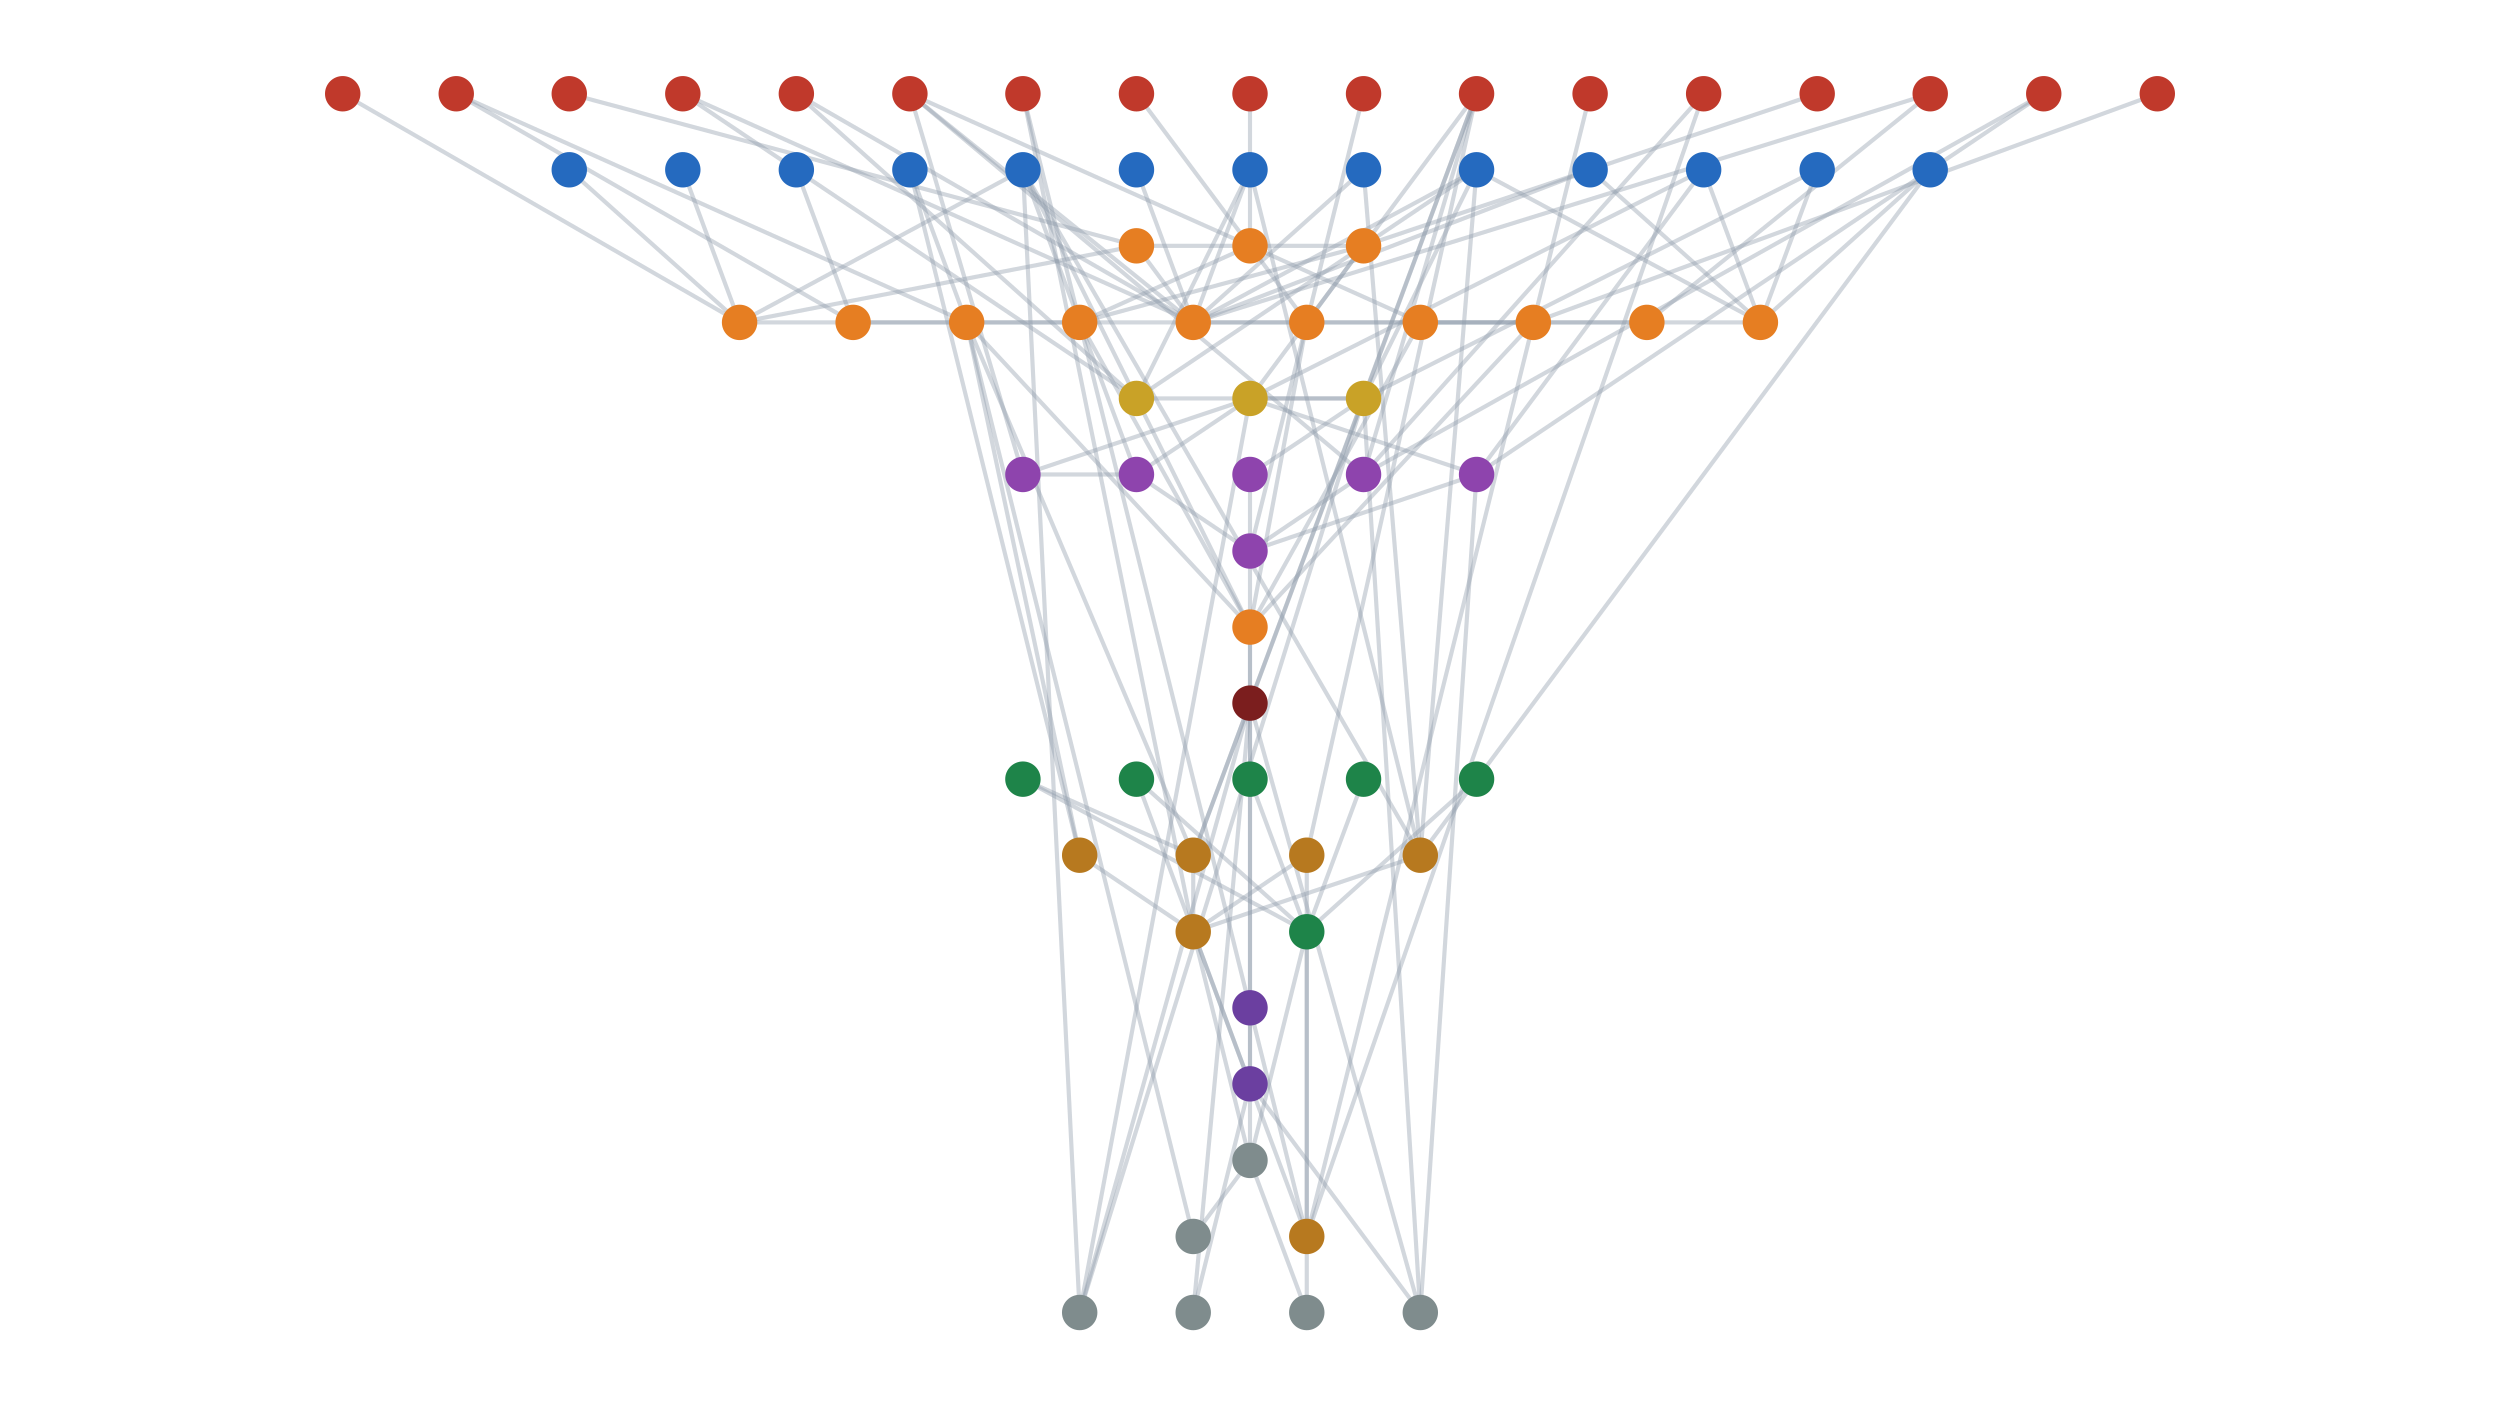
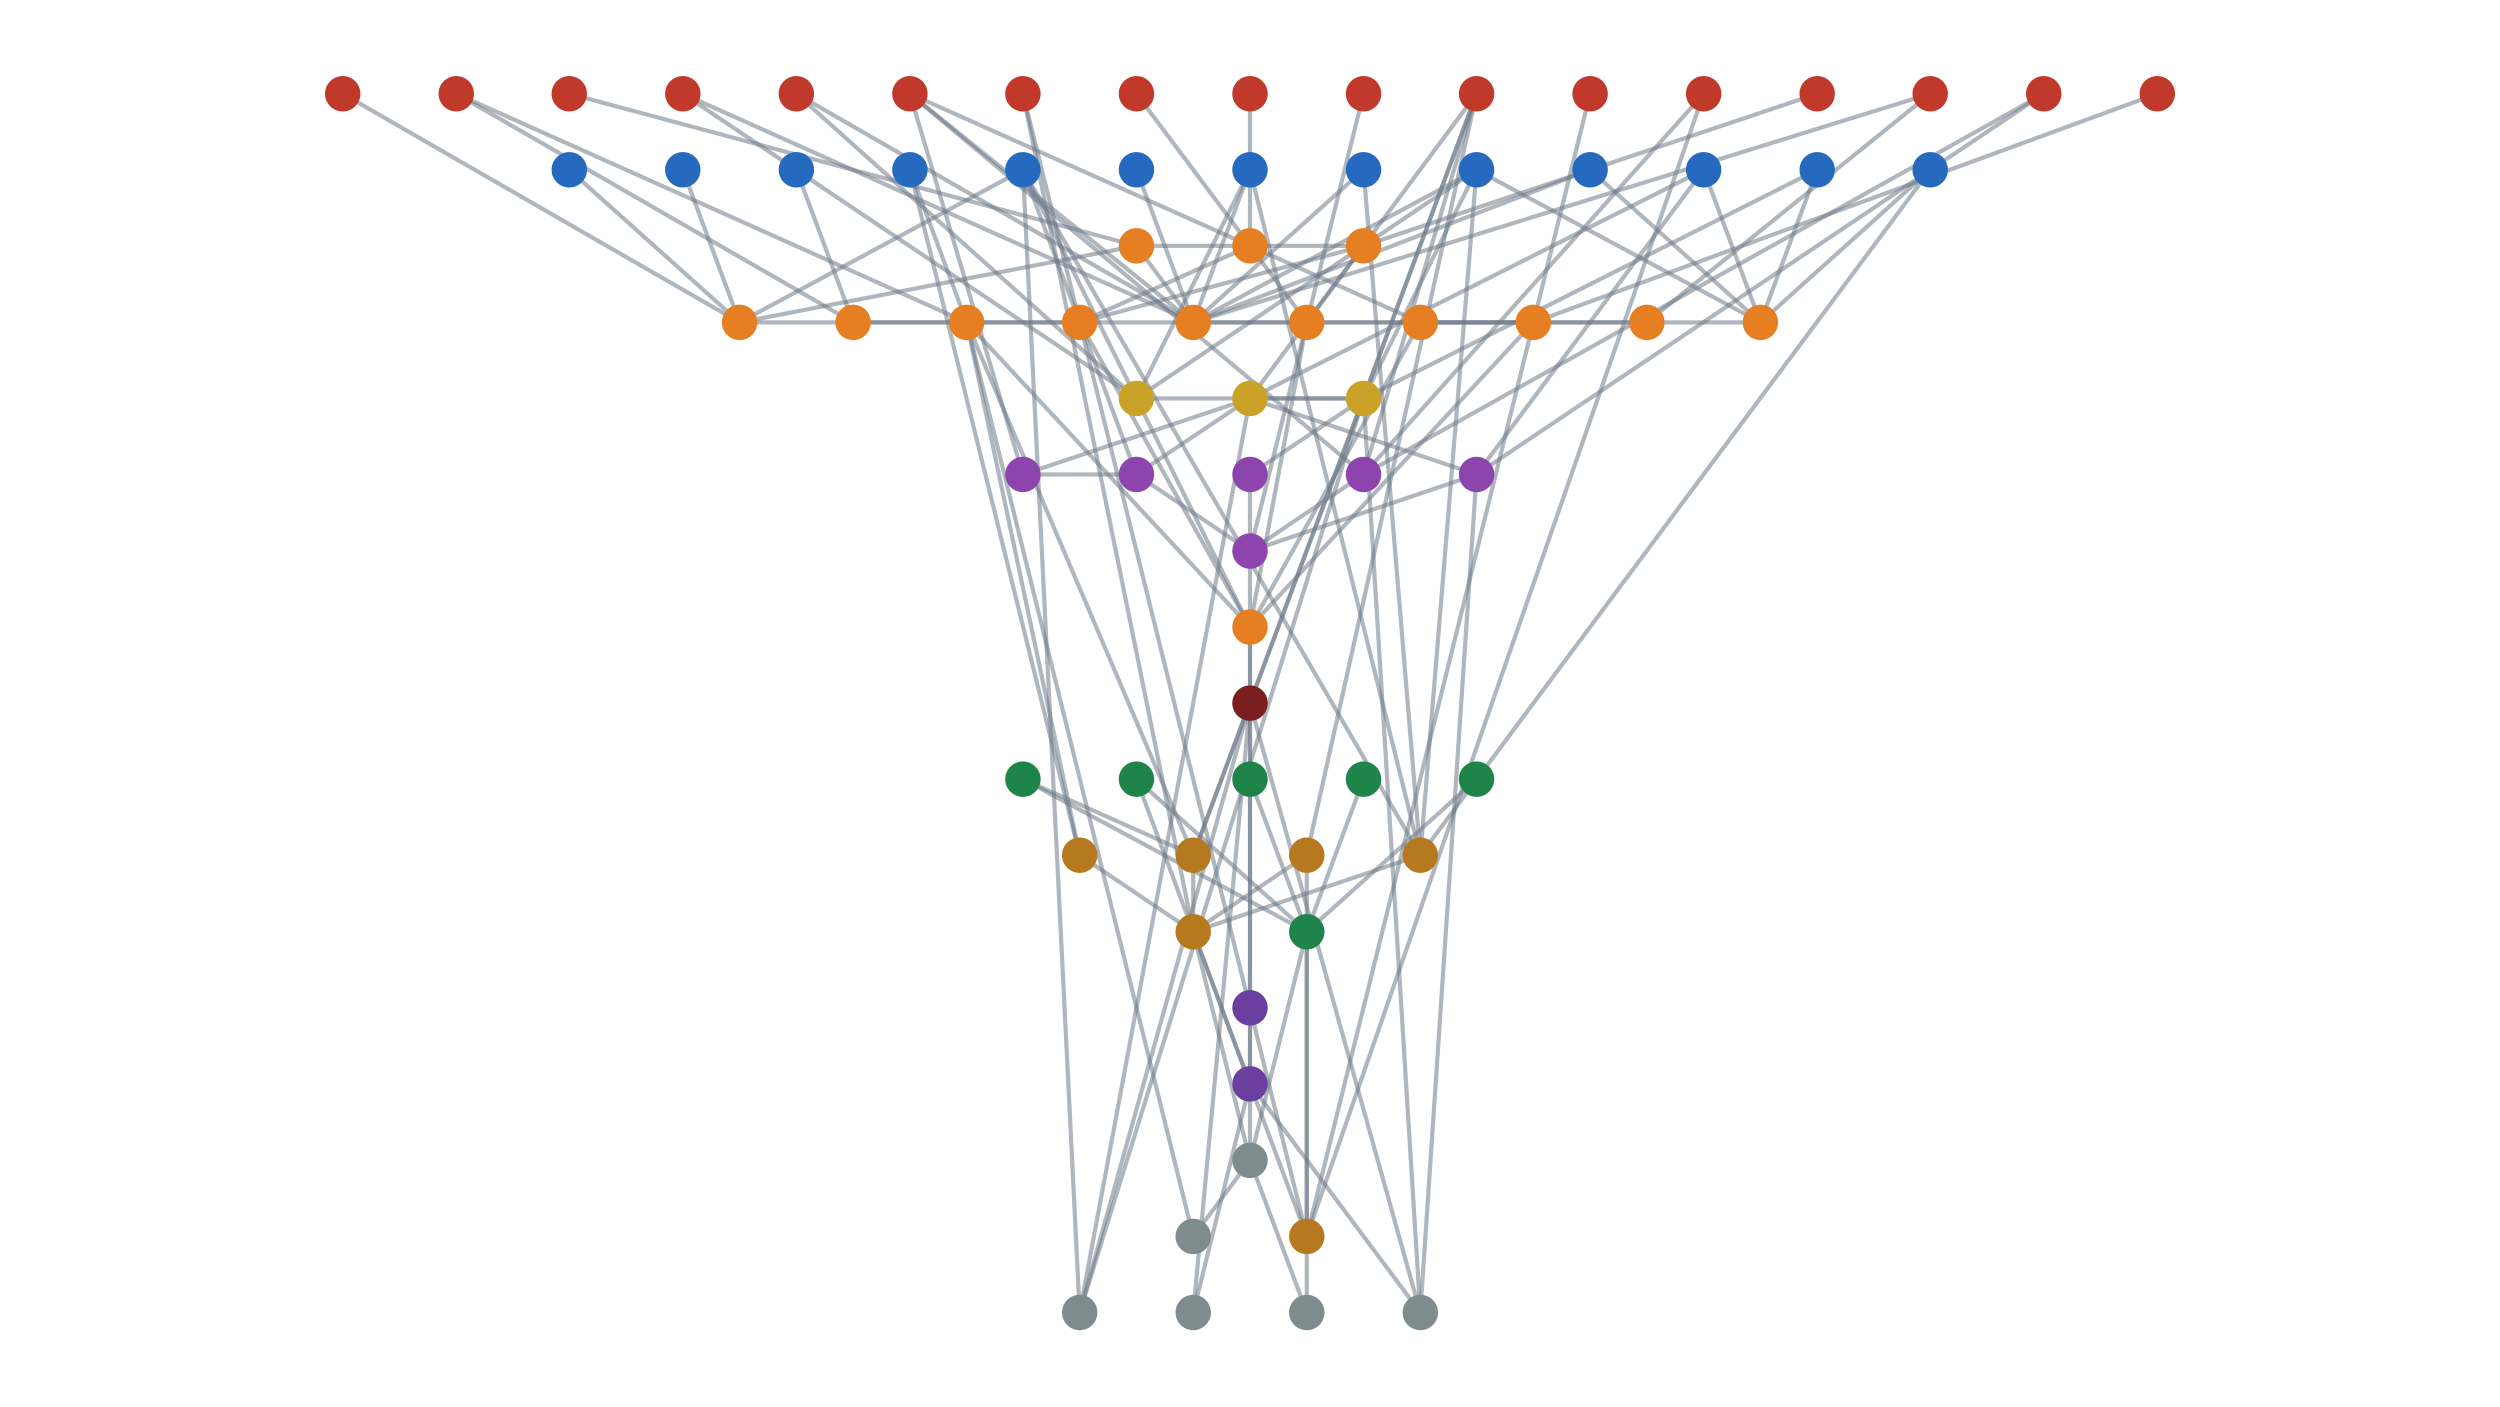
<svg xmlns="http://www.w3.org/2000/svg" viewBox="0 0 480 270" role="img" aria-hidden="true">
-   <g stroke="#8E9BAA" stroke-opacity="0.4" stroke-width="0.8">
+   <g stroke="#6E7A89" stroke-opacity="0.55" stroke-width="0.8">
    <line x1="109.3" y1="18.0" x2="218.2" y2="47.2" />
    <line x1="174.7" y1="18.0" x2="240.0" y2="47.2" />
    <line x1="218.2" y1="18.0" x2="240.0" y2="47.2" />
    <line x1="240.0" y1="18.0" x2="240.0" y2="47.2" />
    <line x1="348.9" y1="18.0" x2="261.8" y2="47.2" />
    <line x1="218.2" y1="47.2" x2="261.8" y2="47.2" />
    <line x1="87.6" y1="18.0" x2="185.6" y2="61.9" />
    <line x1="174.7" y1="32.6" x2="185.6" y2="61.9" />
    <line x1="174.7" y1="18.0" x2="229.1" y2="61.9" />
    <line x1="131.1" y1="18.0" x2="229.1" y2="61.9" />
    <line x1="370.6" y1="18.0" x2="229.1" y2="61.9" />
    <line x1="152.9" y1="18.0" x2="229.1" y2="61.9" />
    <line x1="218.2" y1="47.2" x2="229.1" y2="61.9" />
    <line x1="261.8" y1="32.6" x2="229.1" y2="61.9" />
    <line x1="240.0" y1="32.6" x2="229.1" y2="61.9" />
    <line x1="283.5" y1="32.6" x2="229.1" y2="61.9" />
    <line x1="305.3" y1="32.6" x2="229.1" y2="61.9" />
    <line x1="218.2" y1="32.6" x2="229.1" y2="61.9" />
    <line x1="109.3" y1="32.6" x2="142.0" y2="61.9" />
    <line x1="196.4" y1="32.6" x2="142.0" y2="61.9" />
    <line x1="131.1" y1="32.6" x2="142.0" y2="61.9" />
    <line x1="65.8" y1="18.0" x2="142.0" y2="61.9" />
    <line x1="218.2" y1="47.2" x2="142.0" y2="61.9" />
    <line x1="152.9" y1="32.6" x2="163.8" y2="61.9" />
    <line x1="87.6" y1="18.0" x2="163.8" y2="61.9" />
    <line x1="327.1" y1="32.6" x2="338.0" y2="61.9" />
    <line x1="283.5" y1="32.6" x2="338.0" y2="61.9" />
    <line x1="348.9" y1="32.6" x2="338.0" y2="61.9" />
    <line x1="305.3" y1="32.6" x2="338.0" y2="61.9" />
    <line x1="370.6" y1="32.6" x2="338.0" y2="61.9" />
    <line x1="261.8" y1="47.2" x2="250.9" y2="61.9" />
    <line x1="240.0" y1="47.2" x2="250.9" y2="61.9" />
    <line x1="229.1" y1="61.9" x2="250.9" y2="61.9" />
    <line x1="261.8" y1="47.2" x2="207.3" y2="61.9" />
    <line x1="240.0" y1="47.2" x2="207.3" y2="61.9" />
    <line x1="142.0" y1="61.9" x2="207.3" y2="61.9" />
    <line x1="414.2" y1="18.0" x2="294.4" y2="61.9" />
    <line x1="163.8" y1="61.9" x2="294.4" y2="61.9" />
    <line x1="240.0" y1="47.2" x2="272.7" y2="61.9" />
    <line x1="338.0" y1="61.9" x2="272.7" y2="61.9" />
    <line x1="370.6" y1="18.0" x2="316.2" y2="61.9" />
    <line x1="250.9" y1="61.9" x2="316.2" y2="61.9" />
    <line x1="152.9" y1="18.0" x2="218.2" y2="76.5" />
    <line x1="131.1" y1="18.0" x2="218.2" y2="76.5" />
    <line x1="240.0" y1="32.6" x2="218.2" y2="76.5" />
    <line x1="283.5" y1="32.6" x2="218.2" y2="76.5" />
    <line x1="218.2" y1="76.5" x2="261.8" y2="76.5" />
    <line x1="283.5" y1="18.0" x2="261.8" y2="76.5" />
    <line x1="283.5" y1="32.6" x2="261.8" y2="76.5" />
    <line x1="348.9" y1="32.6" x2="261.8" y2="76.5" />
    <line x1="261.8" y1="76.5" x2="240.0" y2="76.5" />
    <line x1="327.1" y1="32.6" x2="240.0" y2="76.5" />
    <line x1="283.5" y1="18.0" x2="240.0" y2="76.5" />
    <line x1="240.0" y1="76.5" x2="218.2" y2="91.1" />
    <line x1="196.4" y1="32.6" x2="218.2" y2="91.1" />
    <line x1="240.0" y1="76.5" x2="196.4" y2="91.1" />
    <line x1="174.7" y1="18.0" x2="196.4" y2="91.1" />
    <line x1="196.4" y1="91.1" x2="218.2" y2="91.1" />
    <line x1="261.8" y1="76.5" x2="240.0" y2="91.1" />
    <line x1="283.5" y1="18.0" x2="261.8" y2="91.1" />
    <line x1="392.4" y1="18.0" x2="261.8" y2="91.1" />
    <line x1="327.1" y1="18.0" x2="261.8" y2="91.1" />
    <line x1="174.7" y1="18.0" x2="261.8" y2="91.1" />
    <line x1="240.0" y1="76.5" x2="283.5" y2="91.1" />
    <line x1="327.1" y1="32.6" x2="283.5" y2="91.1" />
    <line x1="392.4" y1="18.0" x2="283.5" y2="91.1" />
    <line x1="218.2" y1="91.1" x2="240.0" y2="105.8" />
    <line x1="240.0" y1="91.1" x2="240.0" y2="105.8" />
    <line x1="261.8" y1="91.1" x2="240.0" y2="105.8" />
    <line x1="283.5" y1="91.1" x2="240.0" y2="105.8" />
    <line x1="261.8" y1="18.0" x2="240.0" y2="105.8" />
    <line x1="185.6" y1="61.9" x2="240.0" y2="120.4" />
    <line x1="207.3" y1="61.9" x2="240.0" y2="120.4" />
    <line x1="250.9" y1="61.9" x2="240.0" y2="120.4" />
    <line x1="294.4" y1="61.9" x2="240.0" y2="120.4" />
    <line x1="272.7" y1="61.9" x2="240.0" y2="120.4" />
    <line x1="196.4" y1="32.6" x2="240.0" y2="120.4" />
    <line x1="240.0" y1="105.8" x2="240.0" y2="135.0" />
    <line x1="240.0" y1="120.4" x2="240.0" y2="135.0" />
    <line x1="261.8" y1="76.5" x2="229.1" y2="164.2" />
    <line x1="283.5" y1="18.0" x2="229.1" y2="164.2" />
    <line x1="185.6" y1="61.9" x2="229.1" y2="164.2" />
    <line x1="196.4" y1="149.6" x2="229.1" y2="164.2" />
    <line x1="261.8" y1="32.6" x2="272.7" y2="164.2" />
    <line x1="196.4" y1="32.6" x2="272.7" y2="164.2" />
    <line x1="240.0" y1="32.6" x2="272.7" y2="164.2" />
    <line x1="283.5" y1="32.6" x2="272.7" y2="164.2" />
    <line x1="370.6" y1="32.6" x2="272.7" y2="164.2" />
    <line x1="185.6" y1="61.9" x2="207.3" y2="164.2" />
    <line x1="174.7" y1="32.6" x2="207.3" y2="164.2" />
    <line x1="283.5" y1="18.0" x2="250.9" y2="164.2" />
    <line x1="229.1" y1="164.2" x2="229.1" y2="178.9" />
    <line x1="272.7" y1="164.2" x2="229.1" y2="178.9" />
    <line x1="207.3" y1="164.2" x2="229.1" y2="178.9" />
    <line x1="250.9" y1="164.2" x2="229.1" y2="178.9" />
    <line x1="196.4" y1="18.0" x2="229.1" y2="178.9" />
    <line x1="240.0" y1="149.6" x2="250.9" y2="178.9" />
    <line x1="261.8" y1="149.6" x2="250.9" y2="178.9" />
    <line x1="218.2" y1="149.6" x2="250.9" y2="178.9" />
    <line x1="196.4" y1="149.6" x2="250.9" y2="178.9" />
    <line x1="283.5" y1="149.6" x2="250.9" y2="178.9" />
    <line x1="240.0" y1="135.0" x2="240.0" y2="193.5" />
    <line x1="240.0" y1="193.5" x2="240.0" y2="208.1" />
    <line x1="218.2" y1="149.6" x2="240.0" y2="208.1" />
    <line x1="240.0" y1="135.0" x2="240.0" y2="222.8" />
    <line x1="229.1" y1="178.9" x2="240.0" y2="222.8" />
    <line x1="250.9" y1="178.9" x2="240.0" y2="222.8" />
    <line x1="240.0" y1="222.8" x2="229.1" y2="237.4" />
    <line x1="185.6" y1="61.9" x2="229.1" y2="237.4" />
    <line x1="229.1" y1="178.9" x2="250.9" y2="237.4" />
    <line x1="327.1" y1="18.0" x2="250.9" y2="237.4" />
    <line x1="196.4" y1="18.0" x2="250.9" y2="237.4" />
    <line x1="250.9" y1="164.2" x2="250.9" y2="237.4" />
    <line x1="305.3" y1="18.0" x2="250.9" y2="237.4" />
    <line x1="250.9" y1="178.9" x2="250.9" y2="237.4" />
    <line x1="240.0" y1="222.8" x2="250.9" y2="252.0" />
    <line x1="250.9" y1="237.4" x2="250.9" y2="252.0" />
    <line x1="240.0" y1="208.1" x2="229.1" y2="252.0" />
    <line x1="240.0" y1="135.0" x2="229.1" y2="252.0" />
    <line x1="283.5" y1="91.1" x2="272.7" y2="252.0" />
    <line x1="240.0" y1="208.1" x2="272.7" y2="252.0" />
    <line x1="240.0" y1="135.0" x2="272.7" y2="252.0" />
    <line x1="261.8" y1="76.5" x2="272.7" y2="252.0" />
    <line x1="261.8" y1="76.5" x2="207.3" y2="252.0" />
    <line x1="240.0" y1="76.5" x2="207.3" y2="252.0" />
    <line x1="240.0" y1="135.0" x2="207.3" y2="252.0" />
    <line x1="196.4" y1="32.6" x2="207.3" y2="252.0" />
  </g>
  <g>
    <circle cx="174.7" cy="18.0" r="3.4" fill="#C0392B" />
    <circle cx="131.1" cy="18.0" r="3.4" fill="#C0392B" />
    <circle cx="87.6" cy="18.0" r="3.4" fill="#C0392B" />
    <circle cx="152.9" cy="18.0" r="3.4" fill="#C0392B" />
    <circle cx="283.5" cy="18.0" r="3.4" fill="#C0392B" />
    <circle cx="109.3" cy="18.0" r="3.4" fill="#C0392B" />
    <circle cx="370.6" cy="18.0" r="3.4" fill="#C0392B" />
    <circle cx="305.3" cy="18.0" r="3.4" fill="#C0392B" />
    <circle cx="65.8" cy="18.0" r="3.4" fill="#C0392B" />
    <circle cx="392.4" cy="18.0" r="3.4" fill="#C0392B" />
    <circle cx="327.1" cy="18.0" r="3.4" fill="#C0392B" />
    <circle cx="218.2" cy="18.0" r="3.4" fill="#C0392B" />
    <circle cx="240.0" cy="18.0" r="3.4" fill="#C0392B" />
    <circle cx="414.2" cy="18.0" r="3.4" fill="#C0392B" />
    <circle cx="261.8" cy="18.0" r="3.4" fill="#C0392B" />
    <circle cx="348.9" cy="18.0" r="3.4" fill="#C0392B" />
    <circle cx="196.4" cy="18.0" r="3.4" fill="#C0392B" />
    <circle cx="174.7" cy="32.6" r="3.4" fill="#256ABF" />
    <circle cx="261.8" cy="32.6" r="3.4" fill="#256ABF" />
    <circle cx="240.0" cy="32.6" r="3.4" fill="#256ABF" />
    <circle cx="283.5" cy="32.6" r="3.4" fill="#256ABF" />
    <circle cx="196.4" cy="32.6" r="3.4" fill="#256ABF" />
    <circle cx="305.3" cy="32.6" r="3.4" fill="#256ABF" />
    <circle cx="218.2" cy="32.6" r="3.4" fill="#256ABF" />
    <circle cx="109.3" cy="32.6" r="3.4" fill="#256ABF" />
    <circle cx="131.1" cy="32.6" r="3.4" fill="#256ABF" />
    <circle cx="327.1" cy="32.6" r="3.4" fill="#256ABF" />
    <circle cx="152.9" cy="32.6" r="3.4" fill="#256ABF" />
    <circle cx="370.6" cy="32.6" r="3.4" fill="#256ABF" />
    <circle cx="348.9" cy="32.6" r="3.4" fill="#256ABF" />
    <circle cx="218.2" cy="47.2" r="3.4" fill="#E67E22" />
    <circle cx="240.0" cy="47.2" r="3.4" fill="#E67E22" />
    <circle cx="261.8" cy="47.2" r="3.4" fill="#E67E22" />
    <circle cx="185.6" cy="61.9" r="3.4" fill="#E67E22" />
    <circle cx="229.1" cy="61.9" r="3.4" fill="#E67E22" />
    <circle cx="142.0" cy="61.9" r="3.4" fill="#E67E22" />
    <circle cx="163.8" cy="61.9" r="3.4" fill="#E67E22" />
    <circle cx="338.0" cy="61.9" r="3.4" fill="#E67E22" />
    <circle cx="250.9" cy="61.9" r="3.4" fill="#E67E22" />
    <circle cx="207.3" cy="61.9" r="3.4" fill="#E67E22" />
    <circle cx="294.4" cy="61.9" r="3.4" fill="#E67E22" />
    <circle cx="272.7" cy="61.9" r="3.4" fill="#E67E22" />
    <circle cx="316.2" cy="61.9" r="3.4" fill="#E67E22" />
    <circle cx="218.2" cy="76.5" r="3.4" fill="#C9A227" />
    <circle cx="261.8" cy="76.5" r="3.4" fill="#C9A227" />
    <circle cx="240.0" cy="76.5" r="3.4" fill="#C9A227" />
    <circle cx="218.2" cy="91.1" r="3.4" fill="#8E44AD" />
    <circle cx="196.4" cy="91.1" r="3.4" fill="#8E44AD" />
    <circle cx="240.0" cy="91.1" r="3.4" fill="#8E44AD" />
    <circle cx="261.8" cy="91.1" r="3.4" fill="#8E44AD" />
    <circle cx="283.5" cy="91.1" r="3.4" fill="#8E44AD" />
    <circle cx="240.0" cy="105.8" r="3.4" fill="#8E44AD" />
    <circle cx="240.0" cy="120.4" r="3.4" fill="#E67E22" />
    <circle cx="240.0" cy="135.0" r="3.4" fill="#7B1E1E" />
    <circle cx="240.0" cy="149.6" r="3.4" fill="#1E8449" />
    <circle cx="261.8" cy="149.6" r="3.4" fill="#1E8449" />
    <circle cx="218.2" cy="149.6" r="3.4" fill="#1E8449" />
    <circle cx="196.4" cy="149.6" r="3.4" fill="#1E8449" />
    <circle cx="283.5" cy="149.6" r="3.4" fill="#1E8449" />
    <circle cx="229.1" cy="164.2" r="3.4" fill="#B7791F" />
    <circle cx="272.7" cy="164.2" r="3.4" fill="#B7791F" />
    <circle cx="207.3" cy="164.2" r="3.4" fill="#B7791F" />
    <circle cx="250.9" cy="164.2" r="3.4" fill="#B7791F" />
    <circle cx="229.1" cy="178.9" r="3.4" fill="#B7791F" />
    <circle cx="250.9" cy="178.9" r="3.4" fill="#1E8449" />
    <circle cx="240.0" cy="193.5" r="3.4" fill="#6B3FA0" />
    <circle cx="240.0" cy="208.1" r="3.4" fill="#6B3FA0" />
    <circle cx="240.0" cy="222.8" r="3.4" fill="#7F8C8D" />
    <circle cx="229.1" cy="237.4" r="3.4" fill="#7F8C8D" />
    <circle cx="250.9" cy="237.4" r="3.4" fill="#B7791F" />
    <circle cx="250.9" cy="252.0" r="3.4" fill="#7F8C8D" />
    <circle cx="229.1" cy="252.0" r="3.4" fill="#7F8C8D" />
    <circle cx="272.7" cy="252.0" r="3.4" fill="#7F8C8D" />
    <circle cx="207.3" cy="252.0" r="3.4" fill="#7F8C8D" />
  </g>
</svg>
